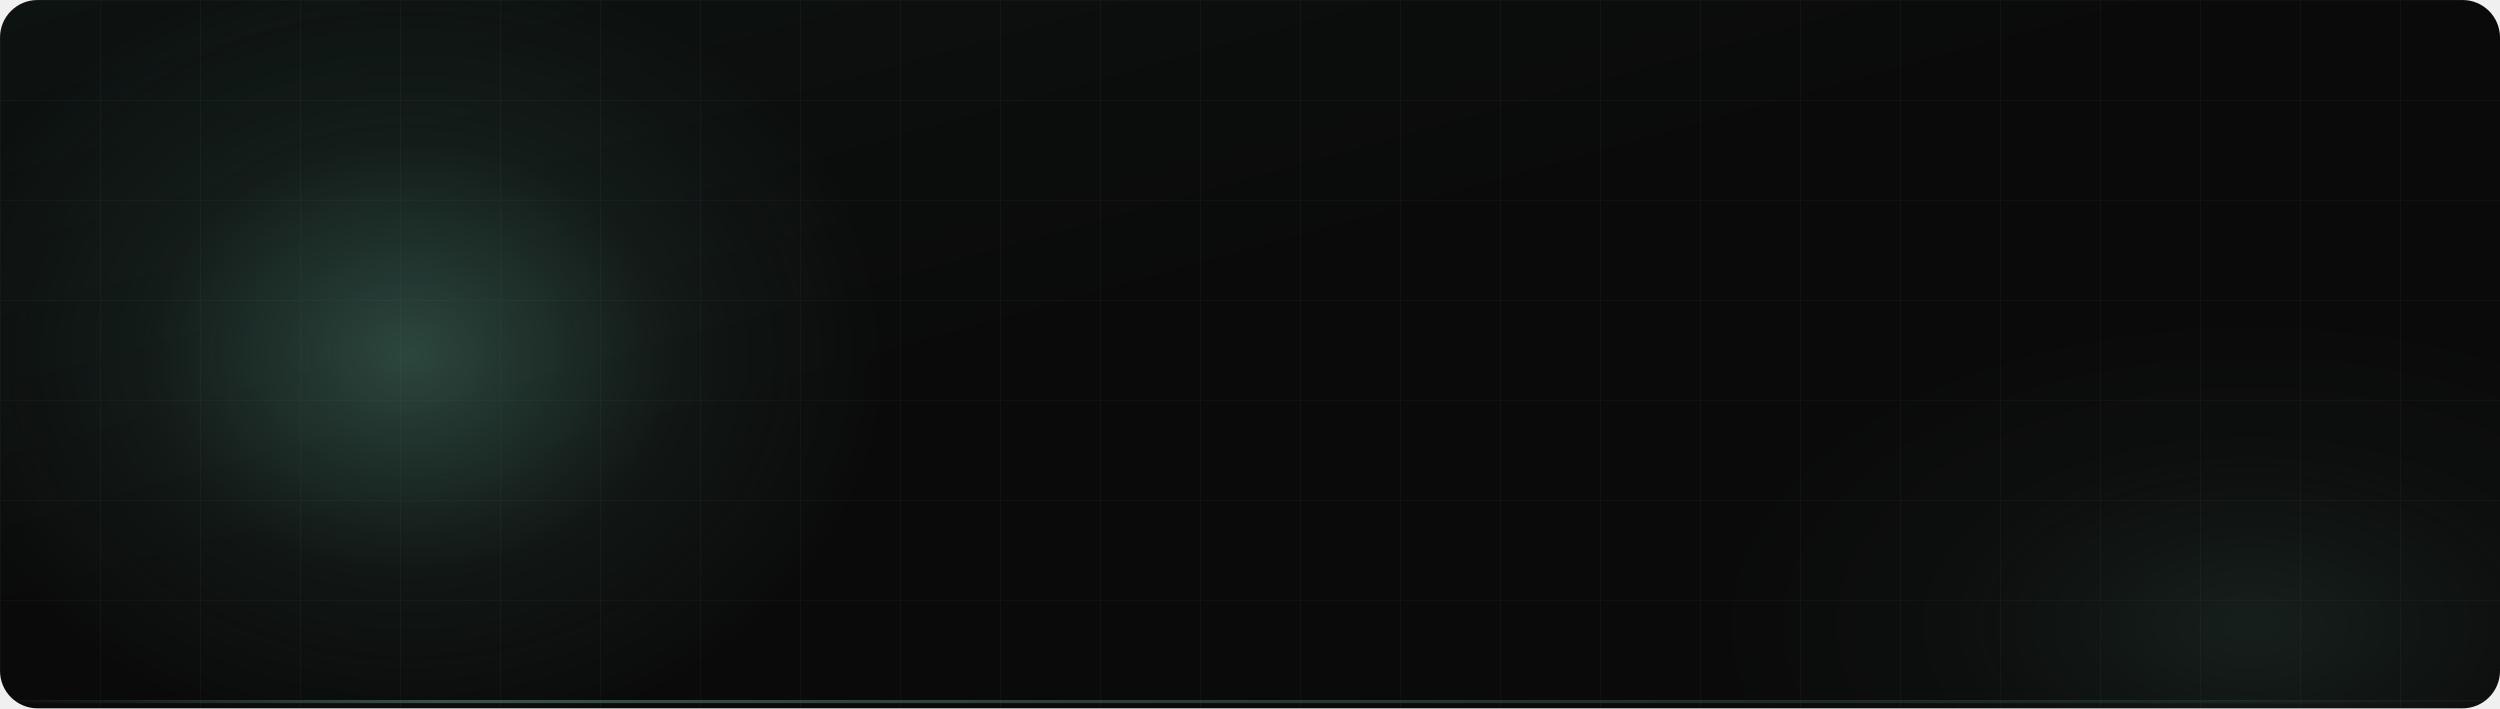
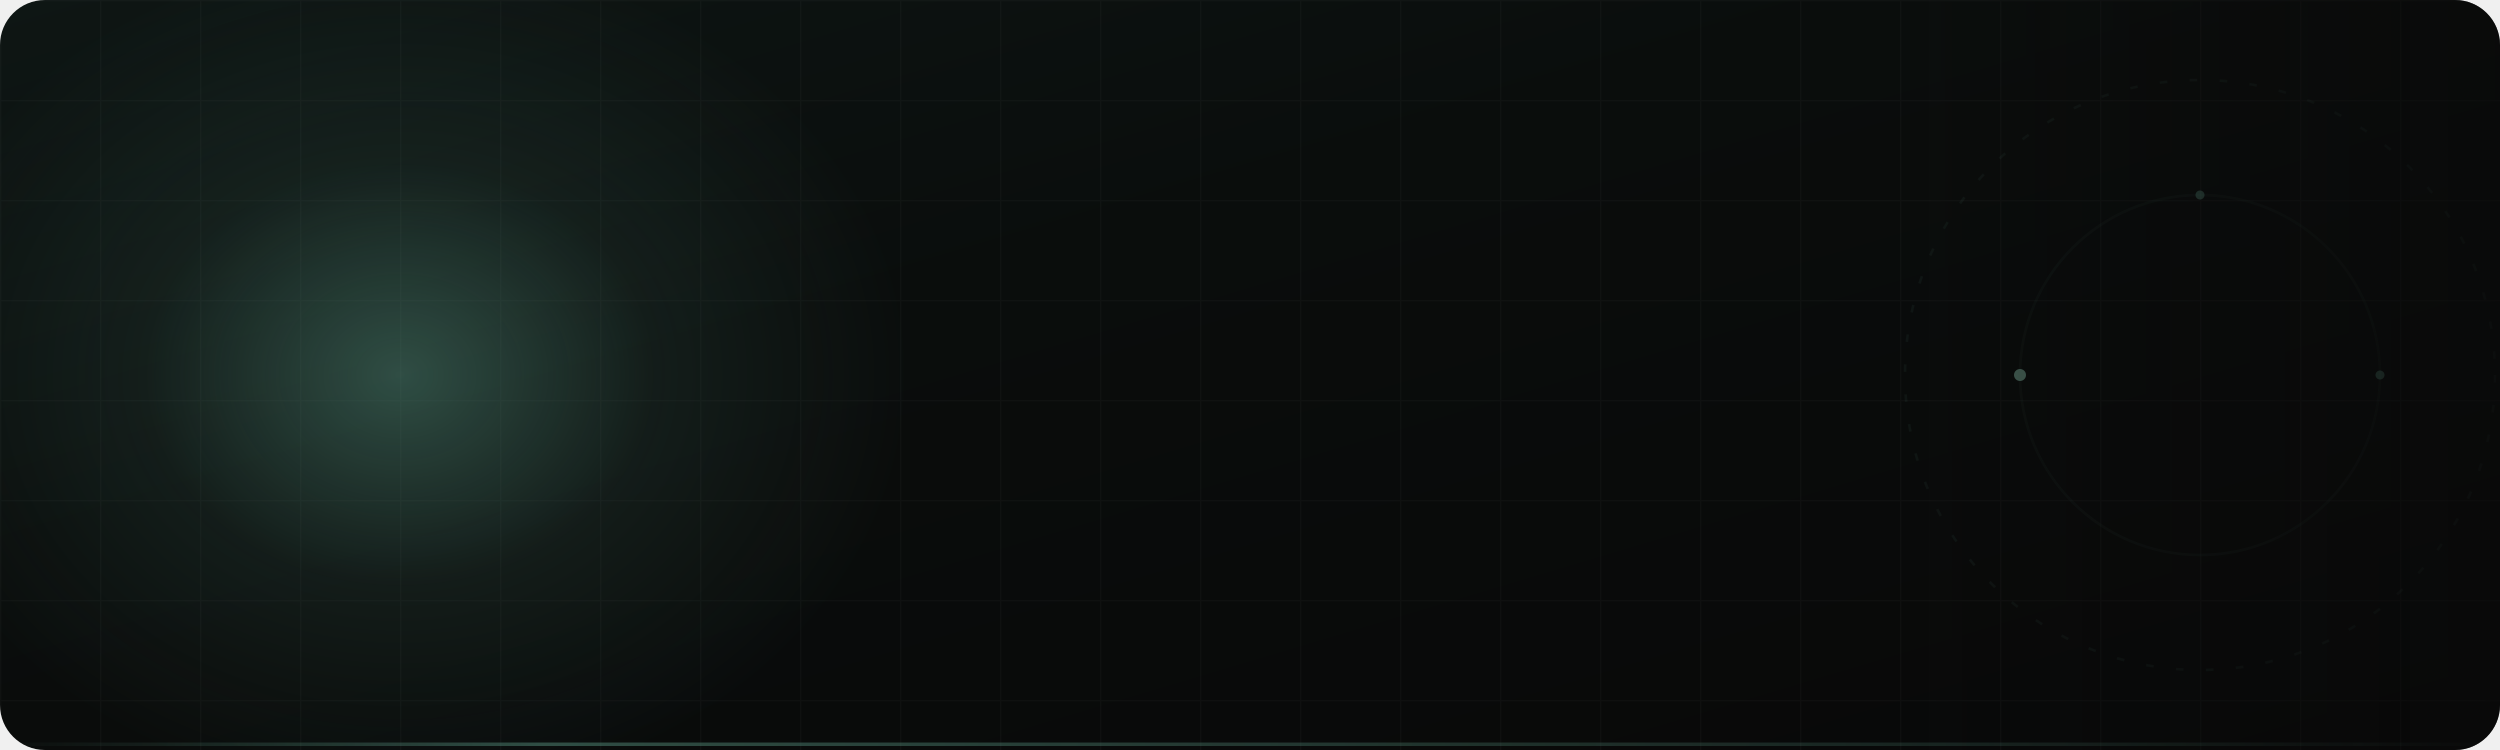
- <svg xmlns="http://www.w3.org/2000/svg" viewBox="0 0 1200 340" width="1200" height="340" role="img" aria-label="VEXA — Ingeniería de software a medida">
+ <svg xmlns="http://www.w3.org/2000/svg" viewBox="0 0 1000 300" width="1000" height="300" role="img" aria-label="VEXA — Software a tu medida">
  <defs>
    <linearGradient id="bg" x1="0" y1="0" x2="1" y2="1">
-       <stop offset="0%" stop-color="#0d1311" />
-       <stop offset="45%" stop-color="#0a0a0a" />
-       <stop offset="100%" stop-color="#0a0a0a" />
+       <stop offset="0%" stop-color="#0e1614" />
+       <stop offset="38%" stop-color="#0a0d0c" />
+       <stop offset="100%" stop-color="#080808" />
    </linearGradient>
-     <radialGradient id="halo" cx="50%" cy="50%" r="50%">
-       <stop offset="0%" stop-color="#548D7B" stop-opacity="0.45" />
-       <stop offset="55%" stop-color="#548D7B" stop-opacity="0.10" />
+     <radialGradient id="halo">
+       <stop offset="0%" stop-color="#548D7B" stop-opacity="0.50" />
+       <stop offset="50%" stop-color="#548D7B" stop-opacity="0.12" />
      <stop offset="100%" stop-color="#548D7B" stop-opacity="0" />
    </radialGradient>
+     <linearGradient id="wordGrad" x1="0" y1="0" x2="1" y2="1">
+       <stop offset="0%" stop-color="#FFFFFF" />
+       <stop offset="60%" stop-color="#E8F0ED" />
+       <stop offset="100%" stop-color="#9FBFB4" />
+     </linearGradient>
    <linearGradient id="sweep" x1="0" y1="0" x2="1" y2="0">
-       <stop offset="0%" stop-color="#548D7B" stop-opacity="0" />
-       <stop offset="45%" stop-color="#7FB5A1" stop-opacity="0.95" />
-       <stop offset="55%" stop-color="#7FB5A1" stop-opacity="0.95" />
-       <stop offset="100%" stop-color="#548D7B" stop-opacity="0" />
+       <stop offset="0%" stop-color="#7FB5A1" stop-opacity="0" />
+       <stop offset="50%" stop-color="#A8D5C4" stop-opacity="1" />
+       <stop offset="100%" stop-color="#7FB5A1" stop-opacity="0" />
    </linearGradient>
    <linearGradient id="rule" x1="0" y1="0" x2="1" y2="0">
      <stop offset="0%" stop-color="#548D7B" stop-opacity="0" />
-       <stop offset="18%" stop-color="#548D7B" stop-opacity="0.55" />
-       <stop offset="82%" stop-color="#548D7B" stop-opacity="0.18" />
+       <stop offset="22%" stop-color="#548D7B" stop-opacity="0.5" />
+       <stop offset="78%" stop-color="#548D7B" stop-opacity="0.2" />
      <stop offset="100%" stop-color="#548D7B" stop-opacity="0" />
    </linearGradient>
-     <pattern id="grid" width="48" height="48" patternUnits="userSpaceOnUse">
-       <path d="M48 0H0V48" fill="none" stroke="#ffffff" stroke-opacity="0.028" stroke-width="1" />
+     <linearGradient id="fadeR" x1="0" y1="0" x2="1" y2="0">
+       <stop offset="0%" stop-color="#0a0a0a" stop-opacity="0" />
+       <stop offset="100%" stop-color="#0a0a0a" stop-opacity="1" />
+     </linearGradient>
+     <pattern id="grid" width="40" height="40" patternUnits="userSpaceOnUse">
+       <path d="M40 0H0V40" fill="none" stroke="#FFFFFF" stroke-opacity="0.026" stroke-width="1" />
    </pattern>
-     <filter id="soft" x="-60%" y="-60%" width="220%" height="220%">
-       <feGaussianBlur stdDeviation="10" />
+     <filter id="glow" x="-70%" y="-70%" width="240%" height="240%">
+       <feGaussianBlur stdDeviation="9" />
    </filter>
    <clipPath id="typeClip">
-       <rect x="352" y="196" width="0" height="34">
-         <animate attributeName="width" values="0;0;186;186;0" keyTimes="0;0.16;0.46;0.92;1" dur="9s" repeatCount="indefinite" />
+       <rect x="292" y="168" width="0" height="30">
+         <animate attributeName="width" values="0;0;218;218;0" keyTimes="0;0.14;0.44;0.93;1" dur="10s" repeatCount="indefinite" />
      </rect>
    </clipPath>
    <clipPath id="frame">
-       <rect x="0" y="0" width="1200" height="340" rx="18" />
+       <rect width="1000" height="300" rx="18" />
    </clipPath>
    <style>
-       .rise   { opacity: 0; animation: rise 0.9s cubic-bezier(.22,1,.36,1) forwards; }
-       .d1 { animation-delay: .15s } .d2 { animation-delay: .35s }
-       .d3 { animation-delay: .55s } .d4 { animation-delay: .75s } .d5 { animation-delay: .95s }
-       @keyframes rise { from { opacity: 0; transform: translateY(14px) } to { opacity: 1; transform: translateY(0) } }
+       .rise { opacity: 0; animation: rise .9s cubic-bezier(.22,1,.36,1) forwards }
+       @keyframes rise { from { opacity: 0; transform: translateY(12px) } to { opacity: 1; transform: none } }
+       .d1{animation-delay:.10s} .d2{animation-delay:.26s} .d3{animation-delay:.44s}
+       .d4{animation-delay:.62s} .d5{animation-delay:.80s} .d6{animation-delay:.96s}

-       .mark   { opacity: 0; transform-box: fill-box; transform-origin: center; animation: pop 1.1s cubic-bezier(.22,1,.36,1) forwards; }
-       @keyframes pop { from { opacity: 0; transform: scale(.88) } to { opacity: 1; transform: scale(1) } }
+       .mark { opacity: 0; transform-box: fill-box; transform-origin: center;
+               animation: pop 1.1s cubic-bezier(.22,1,.36,1) forwards }
+       @keyframes pop { from { opacity: 0; transform: scale(.86) } to { opacity: 1; transform: scale(1) } }

-       .breathe { animation: breathe 6s ease-in-out infinite; transform-box: fill-box; transform-origin: center; }
-       @keyframes breathe { 0%,100% { opacity: .55; transform: scale(1) } 50% { opacity: 1; transform: scale(1.06) } }
+       .breathe { transform-box: fill-box; transform-origin: center; animation: breathe 7s ease-in-out infinite }
+       @keyframes breathe { 0%,100% { opacity:.6; transform: scale(1) } 50% { opacity:1; transform: scale(1.05) } }

-       .spin   { transform-box: fill-box; transform-origin: center; animation: spin 26s linear infinite; }
-       @keyframes spin { to { transform: rotate(360deg) } }
+       .orbit { transform-box: fill-box; transform-origin: center; animation: orbit 22s linear infinite }
+       @keyframes orbit { to { transform: rotate(360deg) } }

-       .caret  { animation: blink 1.05s steps(1) infinite; }
+       .orbit-rev { transform-box: fill-box; transform-origin: center; animation: orbit 34s linear infinite reverse }
+ 
+       .caret { animation: blink 1s steps(1) infinite }
      @keyframes blink { 0%,49% { opacity: 1 } 50%,100% { opacity: 0 } }

-       .chip   { opacity: 0; animation: rise .8s cubic-bezier(.22,1,.36,1) forwards; }
- 
      @media (prefers-reduced-motion: reduce) {
-         .rise, .mark, .chip { opacity: 1; animation: none }
-         .breathe, .spin, .caret { animation: none }
+         .rise, .mark { opacity: 1; animation: none }
+         .breathe, .orbit, .orbit-rev, .caret { animation: none }
      }
    </style>
  </defs>
  <g clip-path="url(#frame)">
-     <rect width="1200" height="340" fill="url(#bg)" />
-     <rect width="1200" height="340" fill="url(#grid)" />
-     <ellipse cx="196" cy="170" rx="230" ry="190" fill="url(#halo)" class="breathe" />
-     <ellipse cx="1080" cy="300" rx="260" ry="150" fill="url(#halo)" opacity="0.35" />
+     <rect width="1000" height="300" fill="url(#bg)" />
+     <rect width="1000" height="300" fill="url(#grid)" />
+     <ellipse cx="160" cy="150" rx="205" ry="170" fill="url(#halo)" class="breathe" />
+     <g opacity="0.5">
+       <g class="orbit-rev">
+         <circle cx="880" cy="150" r="118" fill="none" stroke="#548D7B" stroke-opacity="0.16" stroke-width="1" stroke-dasharray="3 9" />
+       </g>
+       <circle cx="880" cy="150" r="72" fill="none" stroke="#548D7B" stroke-opacity="0.10" stroke-width="1" />
+       <circle cx="808" cy="150" r="2.4" fill="#7FB5A1" opacity="0.9" />
+       <circle cx="952" cy="150" r="1.8" fill="#548D7B" opacity="0.7" />
+       <circle cx="880" cy="78" r="1.8" fill="#548D7B" opacity="0.7" />
+     </g>
+     <rect x="760" y="0" width="240" height="300" fill="url(#fadeR)" opacity="0.55" />
    <g class="mark">
-       <circle cx="196" cy="170" r="122" fill="none" stroke="#548D7B" stroke-opacity="0.22" stroke-width="1" />
-       <g class="spin">
-         <circle cx="196" cy="170" r="122" fill="none" stroke="#7FB5A1" stroke-opacity="0.75" stroke-width="1.6" stroke-linecap="round" stroke-dasharray="70 697" />
+       <circle cx="160" cy="150" r="104" fill="none" stroke="#548D7B" stroke-opacity="0.18" stroke-width="1" />
+       <g class="orbit">
+         <circle cx="160" cy="150" r="104" fill="none" stroke="#7FB5A1" stroke-opacity="0.8" stroke-width="1.7" stroke-linecap="round" stroke-dasharray="58 595" />
      </g>
    </g>
    <g class="mark">
-       <g transform="translate(196 170) scale(0.19) translate(-500 -500)">
-         <g filter="url(#soft)" opacity="0.5">
+       <g transform="translate(160 150) scale(0.163) translate(-500 -500)">
+         <g filter="url(#glow)" opacity="0.55">
          <path fill="#548D7B" d="M520.87,568.65c4.85,16.12,51.3,106.57,53.08,110.26.08.08.38.42,1.12.54.7.1,1.38-.26,1.99-.89.83-.92,1.23-2,1.56-2.84.74-1.88,174.97-349.06,181.14-359.4,2.6-4.78,21.43-32.3,22.4-34.11.39-.73,1.76-3.69,2.75-7.46,1.3-5.01,1.41-8.16-2.1-11.86s-11.39-.75-14.89.25c-3.36,1.03-6.93,2.55-10.21,4.09-16.07,7.89-45.43,24.95-63.73,36.18-9.14,5.7-19.63,12.07-29.88,21.01-10.53,9.29-25.66,24.69-34.76,36.23-6.22,8.37-9.57,13.58-18.81,26.92-12.16,17.89-42.84,75.47-45.92,81.45-14.85,28.8-30.94,55.22-36.47,67.44-5.21,11.14-10.83,19.72-7.28,32.03l.04.14Z" />
        </g>
        <path fill="#ffffff" d="M500,5.66C226.98,5.66,5.66,226.98,5.66,500s221.32,494.34,494.34,494.34,494.34-221.32,494.34-494.34S773.02,5.66,500,5.66ZM500,939.59c-242.78,0-439.59-196.81-439.59-439.59S257.22,60.41,500,60.41s439.59,196.81,439.59,439.59-196.81,439.59-439.59,439.59Z" />
        <path fill="#ffffff" d="M220.43,331.76h140.68s18.38,2.04,26.55,24.51,165.51,346.98,165.51,346.98c0,0,8.23,15.13,1.15,27.19-7.09,12.06-21.26,42.13-21.26,42.13l-11.3,19.34s-5.36,6.13-9.77,10.72c-4.4,4.6-8.62,5.94-11.3,6.13s-10.15.77-12.26,0-7.66-1.15-19.53-27.57-179.23-367.09-179.23-367.09c0,0-4.4-12.83-22.6-27.19s-45.77-37.53-47.87-41.74-7.85-13.6,0-13.4" />
        <path fill="#548D7B" d="M520.87,568.65c4.85,16.12,51.3,106.57,53.08,110.26.08.08.38.42,1.12.54.7.1,1.38-.26,1.99-.89.83-.92,1.23-2,1.56-2.84.74-1.88,174.97-349.06,181.14-359.4,2.6-4.78,21.43-32.3,22.4-34.11.39-.73,1.76-3.69,2.75-7.46,1.3-5.01,1.41-8.16-2.1-11.86s-11.39-.75-14.89.25c-3.36,1.03-6.93,2.55-10.21,4.09-16.07,7.89-45.43,24.95-63.73,36.18-9.14,5.7-19.63,12.07-29.88,21.01-10.53,9.29-25.66,24.69-34.76,36.23-6.22,8.37-9.57,13.58-18.81,26.92-12.16,17.89-42.84,75.47-45.92,81.45-14.85,28.8-30.94,55.22-36.47,67.44-5.21,11.14-10.83,19.72-7.28,32.03l.04.14Z" />
      </g>
    </g>
    <g class="rise d1">
-       <circle cx="360" cy="86" r="3.5" fill="#548D7B" />
-       <text x="376" y="91" font-family="'Segoe UI',Inter,system-ui,-apple-system,sans-serif" font-size="14" font-weight="600" letter-spacing="3.4" fill="#548D7B">
-         INNOVACIÓN DIGITAL DE ELITE
-       </text>
+       <rect x="292" y="66" width="3" height="14" rx="1.5" fill="#548D7B" />
+       <text x="305" y="78" font-family="'Segoe UI',Inter,system-ui,-apple-system,sans-serif" font-size="12.5" font-weight="700" letter-spacing="3.6" fill="#7FB5A1">INGENIERÍA DE SOFTWARE</text>
    </g>
-     <text class="rise d2" x="352" y="168" font-family="'Segoe UI',Inter,system-ui,-apple-system,sans-serif" font-size="82" font-weight="700" letter-spacing="10" fill="#ffffff">VEXA</text>
+     <text class="rise d2" x="292" y="146" font-family="'Segoe UI',Inter,system-ui,-apple-system,sans-serif" font-size="76" font-weight="700" letter-spacing="11" fill="url(#wordGrad)">VEXA</text>
    <g class="rise d3">
-       <text x="352" y="224" font-family="'Segoe UI',Inter,system-ui,-apple-system,sans-serif" font-size="27" font-weight="600" fill="#F1F5F9" opacity="0.10">Software a tu medida</text>
+       <text x="292" y="192" font-family="'Segoe UI',Inter,system-ui,-apple-system,sans-serif" font-size="25" font-weight="600" fill="#F1F5F9" opacity="0.09">Software a tu medida</text>
      <g clip-path="url(#typeClip)">
-         <text x="352" y="224" font-family="'Segoe UI',Inter,system-ui,-apple-system,sans-serif" font-size="27" font-weight="600" fill="#F1F5F9">Software a tu medida</text>
+         <text x="292" y="192" font-family="'Segoe UI',Inter,system-ui,-apple-system,sans-serif" font-size="25" font-weight="600" fill="#F1F5F9">Software a tu medida</text>
      </g>
-       <rect class="caret" x="352" y="200" width="3" height="28" fill="#548D7B">
-         <animate attributeName="x" values="354;354;538;538;354" keyTimes="0;0.16;0.46;0.92;1" dur="9s" repeatCount="indefinite" />
+       <rect class="caret" x="294" y="170" width="2.5" height="26" fill="#7FB5A1">
+         <animate attributeName="x" values="294;294;510;510;294" keyTimes="0;0.14;0.44;0.93;1" dur="10s" repeatCount="indefinite" />
      </rect>
    </g>
-     <g class="chip d4" font-family="'Segoe UI',Inter,system-ui,-apple-system,sans-serif" font-size="13" font-weight="600">
-       <g>
-         <rect x="352" y="256" width="126" height="30" rx="15" fill="#ffffff" fill-opacity="0.05" stroke="#548D7B" stroke-opacity="0.32" />
-         <text x="415" y="275.5" text-anchor="middle" fill="#CBD5E1" letter-spacing="0.6">Plataformas web</text>
-       </g>
-       <g>
-         <rect x="488" y="256" width="104" height="30" rx="15" fill="#ffffff" fill-opacity="0.05" stroke="#548D7B" stroke-opacity="0.32" />
-         <text x="540" y="275.5" text-anchor="middle" fill="#CBD5E1" letter-spacing="0.6">Apps móviles</text>
-       </g>
-       <g>
-         <rect x="602" y="256" width="118" height="30" rx="15" fill="#ffffff" fill-opacity="0.05" stroke="#548D7B" stroke-opacity="0.32" />
-         <text x="661" y="275.5" text-anchor="middle" fill="#CBD5E1" letter-spacing="0.6">ERP &amp; inventario</text>
-       </g>
-       <g>
-         <rect x="730" y="256" width="92" height="30" rx="15" fill="#ffffff" fill-opacity="0.05" stroke="#548D7B" stroke-opacity="0.32" />
-         <text x="776" y="275.5" text-anchor="middle" fill="#CBD5E1" letter-spacing="0.6">Cloud &amp; CI/CD</text>
-       </g>
+     <g class="rise d4" font-family="'Segoe UI',Inter,system-ui,-apple-system,sans-serif" font-size="12.5" font-weight="600" letter-spacing="1.6" fill="#64748B">
+       <text x="292" y="236">PERÚ</text>
+       <circle cx="350" cy="232" r="2" fill="#548D7B" />
+       <text x="366" y="236">VEXA.SPACE</text>
+       <circle cx="476" cy="232" r="2" fill="#548D7B" />
+       <text x="492" y="236">DESDE 2025</text>
    </g>
-     <text class="rise d5" x="1152" y="91" text-anchor="end" font-family="'Segoe UI',Inter,system-ui,-apple-system,sans-serif" font-size="15" font-weight="600" letter-spacing="2" fill="#64748B">vexa.space</text>
-     <rect x="0" y="336" width="1200" height="1.5" fill="url(#rule)" />
-     <rect x="-420" y="335" width="420" height="2.5" fill="url(#sweep)">
-       <animate attributeName="x" from="-420" to="1200" dur="5.5s" repeatCount="indefinite" />
+     <rect x="0" y="297" width="1000" height="1.4" fill="url(#rule)" />
+     <rect x="-360" y="296.3" width="360" height="2.6" fill="url(#sweep)">
+       <animate attributeName="x" from="-360" to="1000" dur="6s" repeatCount="indefinite" />
    </rect>
  </g>
</svg>
